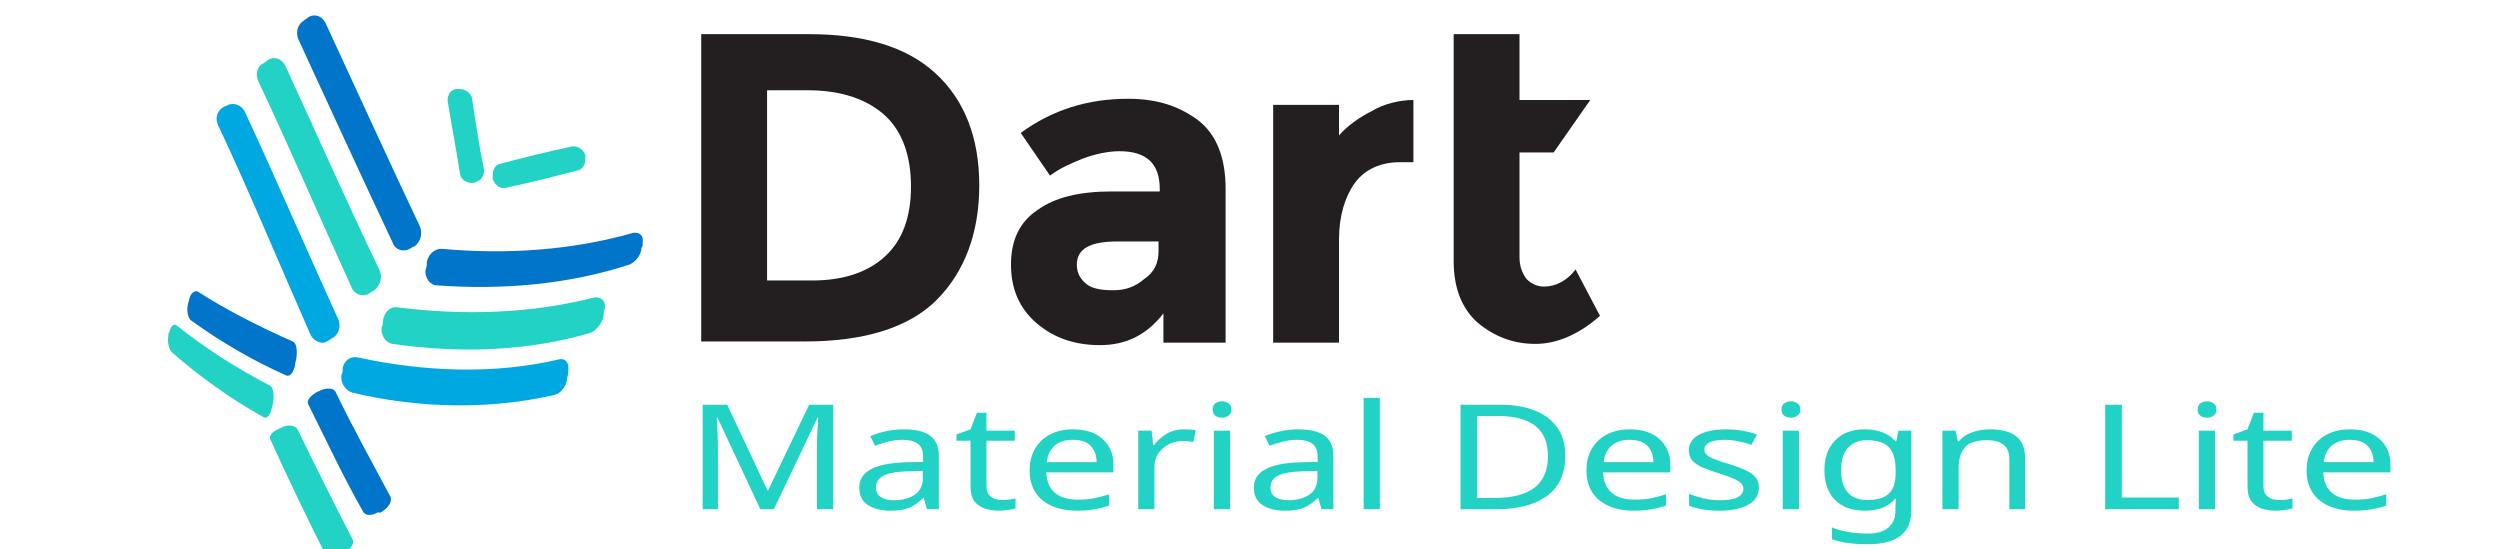
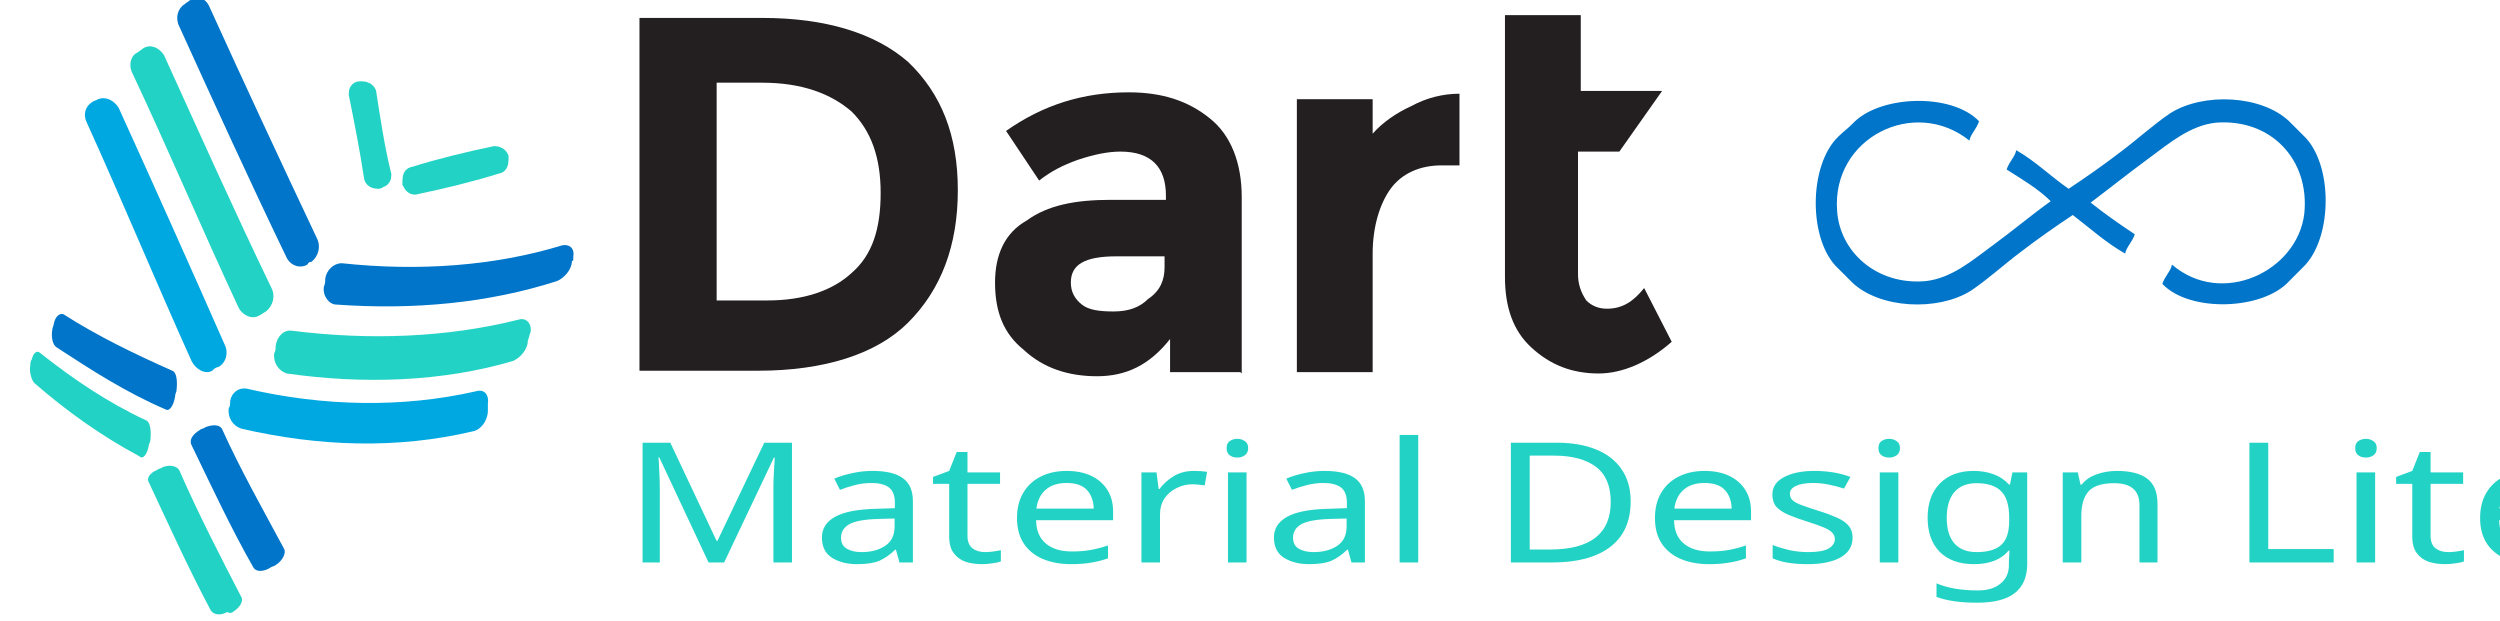
- <svg xmlns="http://www.w3.org/2000/svg" version="1.1" x="0px" y="0px" width="205px" height="45px" viewBox="0 0 205 45" style="enable-background:new 0 0 205 45;" xml:space="preserve">
-   <g id="Layer_2_1_" style="display:none;">
-     <rect x="-36.5" y="-42.5" style="display:inline;fill-rule:evenodd;clip-rule:evenodd;fill:#5D1FFF;" width="281.5" height="126.5" />
-   </g>
+ <svg xmlns="http://www.w3.org/2000/svg" version="1.1" x="0px" y="0px" width="181.4px" height="45px" viewBox="78.6 10.8 181.4 45" style="enable-background:new 78.6 10.8 181.4 45;" xml:space="preserve">
+   <g id="Layer_2_1_">
+ </g>
  <g id="Layer_1">
    <g id="Layer_2" style="display:none;">
-       <rect x="-38.2" y="-15.2" style="display:inline;fill:#1F4AFF;" width="309.8" height="77.2" />
+       <rect y="58.4" style="display:inline;fill:#1F4AFF;" width="387.8" height="96.6" />
    </g>
-     <path style="fill:#00A8E1;" d="M26.8,28c-0.5,0.3-1.2-0.1-1.4-0.7c-2.6-5.9-5-11.7-7.5-17c-0.3-0.6-0.1-1.2,0.4-1.5   c0.1-0.1,0.3-0.1,0.4-0.2c0.5-0.2,1.1,0,1.4,0.6c2.5,5.4,5,11.2,7.6,16.9c0.3,0.6,0.1,1.3-0.4,1.6C27.1,27.8,27,27.9,26.8,28z" />
-     <path style="fill:#0075C9;" d="M24.2,29.9c-0.1,0.6-0.4,1-0.7,0.9c-2.7-1.2-5.3-2.7-7.8-4.5c-0.3-0.2-0.4-0.8-0.3-1.3   c0-0.1,0.1-0.3,0.1-0.4c0.1-0.5,0.4-0.8,0.7-0.7c2.5,1.6,5.1,2.9,7.8,4.1c0.3,0.1,0.4,0.7,0.3,1.4C24.3,29.5,24.2,29.7,24.2,29.9z" />
-     <path style="fill:#0075C9;" d="M33.6,20.4c-0.5,0.3-1.2,0.1-1.4-0.5C29.6,14.4,27,8.7,24.5,3.3c-0.3-0.6-0.1-1.3,0.4-1.6   c0.1-0.1,0.3-0.2,0.4-0.3c0.5-0.3,1.1-0.1,1.4,0.5c2.5,5.4,5.1,11.1,7.7,16.6c0.3,0.6,0.1,1.3-0.4,1.7   C33.9,20.2,33.8,20.3,33.6,20.4z" />
-     <path style="fill:#22D3C5;" d="M30.2,24.1c-0.5,0.3-1.2,0-1.4-0.6c-2.6-5.7-5.1-11.5-7.6-16.8c-0.3-0.6-0.1-1.3,0.4-1.5   C21.7,5.1,21.9,5,22,4.9c0.5-0.3,1.1-0.1,1.4,0.5c2.5,5.4,5,11.1,7.7,16.7c0.3,0.6,0.1,1.3-0.4,1.7C30.5,23.9,30.4,24,30.2,24.1z" />
-     <path style="fill:#22D3C5;" d="M22.3,33.4c-0.1,0.6-0.4,1-0.7,0.8c-2.7-1.5-5.2-3.3-7.5-5.3c-0.2-0.2-0.4-0.8-0.3-1.3c0-0.1,0-0.3,0.1-0.4   c0.1-0.5,0.4-0.7,0.6-0.5c2.4,1.9,4.9,3.5,7.6,4.9c0.3,0.1,0.4,0.8,0.3,1.4C22.4,33.1,22.3,33.3,22.3,33.4z" />
-     <path style="fill:#0075C9;" d="M31.4,41.9c0.5-0.3,0.8-0.9,0.6-1.2c-1.5-2.8-3.1-5.7-4.5-8.6c-0.2-0.3-0.7-0.3-1.2-0.1   c-0.1,0.1-0.3,0.1-0.4,0.2c-0.5,0.3-0.8,0.7-0.6,1c1.5,3,2.9,6,4.5,8.8c0.2,0.3,0.7,0.3,1.2,0C31.1,42.1,31.3,42,31.4,41.9z" />
-     <path style="fill:#22D3C5;" d="M28.3,45.3c0.5-0.3,0.8-0.8,0.6-1.1c-1.5-2.9-3-5.9-4.5-9c-0.2-0.3-0.7-0.4-1.2-0.2   c-0.1,0.1-0.3,0.1-0.4,0.2c-0.5,0.2-0.8,0.6-0.6,0.9c1.4,3.1,2.9,6.2,4.4,9.2c0.2,0.3,0.7,0.4,1.2,0.1C28,45.4,28.2,45.4,28.3,45.3   z" />
-     <path style="fill:#0075C9;" d="M52.7,19.9c0.1-0.6-0.3-0.9-0.8-0.8c-4.9,1.4-10.3,1.8-15.7,1.3c-0.6,0-1.1,0.5-1.2,1.1c0,0.2,0,0.4-0.1,0.6   c-0.1,0.7,0.4,1.3,0.9,1.3c5.5,0.4,10.9-0.1,15.8-1.7c0.5-0.2,1-0.8,1-1.4C52.7,20.3,52.7,20.1,52.7,19.9z" />
-     <path style="fill:#00A8E1;" d="M46.6,30.4c0.1-0.7-0.3-1.1-0.9-0.9c-5.2,1.2-10.9,1-16.4-0.2c-0.6-0.1-1.1,0.3-1.2,0.9c0,0.2,0,0.4-0.1,0.5   c-0.1,0.7,0.3,1.3,0.9,1.5c5.5,1.3,11.2,1.4,16.5,0.2c0.6-0.1,1.1-0.8,1.1-1.4C46.6,30.7,46.6,30.5,46.6,30.4z" />
-     <path style="fill:#22D3C5;" d="M49.6,25.3c0.1-0.6-0.3-1-0.9-0.9c-5.1,1.3-10.6,1.5-16.1,0.8c-0.6-0.1-1.1,0.4-1.2,1.1c0,0.2,0,0.4-0.1,0.5   c-0.1,0.7,0.3,1.3,0.9,1.4c5.5,0.8,11.1,0.6,16.2-0.9c0.5-0.2,1-0.8,1.1-1.4C49.5,25.7,49.5,25.5,49.6,25.3z" />
-     <text transform="matrix(1.25 0 0 1 56.1738 41.752)" style="fill:#22D3C5; font-family:'ArialMT'; font-size:12;">Material Design Lite</text>
    <g>
-       <path style="fill:#231F20;" d="M76.7,6c2.4,2.2,3.6,5.3,3.6,9.2c0,3.9-1.2,7.1-3.5,9.4c-2.3,2.3-6,3.4-10.8,3.4h-8.5V2.8h8.8    C70.8,2.8,74.3,3.8,76.7,6z M72.6,21c1.4-1.3,2.1-3.2,2.1-5.7c0-2.5-0.7-4.5-2.1-5.8c-1.4-1.3-3.5-2.1-6.4-2.1h-3.3V23h3.7    C69.2,23,71.2,22.3,72.6,21z" />
-       <path style="fill:#231F20;" d="M100.4,28.1h-5v-2.4c-1.4,1.8-3.1,2.6-5.2,2.6c-2.1,0-3.8-0.6-5.2-1.8c-1.4-1.2-2.1-2.8-2.1-4.8    c0-2,0.7-3.5,2.2-4.5c1.4-1,3.4-1.5,6-1.5h4v-0.2c0-2.1-1.1-3.1-3.3-3.1c-0.9,0-1.9,0.2-3,0.6c-1,0.4-1.9,0.8-2.7,1.4l-2.4-3.5    c2.6-1.9,5.5-2.8,8.8-2.8c2.4,0,4.2,0.6,5.8,1.8c1.5,1.2,2.2,3.1,2.2,5.6V28.1L100.4,28.1z M95,20.6v-0.8h-3.4    c-2.2,0-3.3,0.6-3.3,1.9c0,0.7,0.3,1.2,0.8,1.6c0.5,0.4,1.3,0.5,2.2,0.5c1,0,1.8-0.3,2.5-0.9C94.7,22.3,95,21.5,95,20.6z" />
-       <path style="fill:#231F20;" d="M114.8,13.3c-1.6,0-2.9,0.6-3.7,1.7c-0.8,1.1-1.3,2.7-1.3,4.6v8.5h-5.4V8.6h5.4v2.5c0.7-0.8,1.7-1.5,2.7-2    c1-0.6,2.3-0.9,3.4-0.9v5.1L114.8,13.3L114.8,13.3z" />
-       <path style="fill:#231F20;" d="M124.6,12.5v8.6c0,0.7,0.2,1.3,0.6,1.8c0.4,0.4,0.9,0.6,1.4,0.6c1,0,1.9-0.5,2.6-1.4l2,3.8    c-1.7,1.5-3.5,2.3-5.3,2.3s-3.4-0.6-4.8-1.8c-1.3-1.2-1.9-2.9-1.9-5V2.8h5.4v5.4h5.8l-3,4.3L124.6,12.5L124.6,12.5z" />
+       <path style="fill:#0075C9;" d="M213,19.8c1.9-2.1,7.2-2.3,9.2-0.2c-0.2,0.6-0.6,0.9-0.7,1.4c-4-3.2-10-0.2-9.6,5.1    c0.2,3,2.9,5.4,6.4,5.1c1.9-0.2,3.4-1.5,4.9-2.6c1.5-1.1,2.8-2.2,4.2-3.2c-0.9-0.9-2.1-1.6-3.2-2.3c0.2-0.6,0.6-0.9,0.7-1.4    c1.4,0.8,2.5,1.9,3.8,2.8c1.2-0.8,2.5-1.7,3.8-2.7c1.2-0.9,2.4-2,3.6-2.8c2.4-1.5,6.6-1.3,8.6,0.6c0.3,0.3,0.6,0.6,1,1    c2.2,2,2.2,7.5,0,9.6c-0.3,0.3-0.6,0.6-1,1c-1.9,2.1-7.2,2.3-9.2,0.2c0.2-0.6,0.6-0.9,0.7-1.4c3.6,3.1,9.1,0.5,9.6-3.7    c0.4-3.9-2.4-6.9-6.4-6.6c-1.9,0.2-3.4,1.5-4.9,2.6c-1.5,1.1-3,2.3-4.2,3.2c1,0.8,2,1.5,3.2,2.3c-0.2,0.6-0.6,0.9-0.7,1.4    c-1.4-0.8-2.5-1.8-3.8-2.8c-1.2,0.8-2.5,1.7-3.8,2.7c-1.2,0.9-2.4,2-3.6,2.8c-2.4,1.5-6.6,1.3-8.6-0.6c-0.3-0.3-0.6-0.6-1-1    c-2.2-2-2.2-7.5,0-9.6C212.3,20.4,212.7,20.1,213,19.8z" />
+       <path style="fill:#00A8E1;" d="M94,37.7c-0.5,0.3-1.2-0.1-1.5-0.7c-2.7-6-5.1-11.8-7.6-17.3c-0.3-0.6-0.1-1.2,0.4-1.5    c0.1-0.1,0.3-0.1,0.4-0.2c0.5-0.2,1.1,0,1.5,0.6c2.5,5.5,5.1,11.3,7.7,17.2c0.3,0.6,0.1,1.3-0.4,1.6C94.2,37.5,94.2,37.5,94,37.7z    " />
+       <path style="fill:#0075C9;" d="M91.3,39.6c-0.1,0.6-0.4,1.1-0.7,0.9c-2.8-1.2-5.3-2.8-7.9-4.5c-0.3-0.2-0.4-0.8-0.3-1.3    c0-0.1,0.1-0.3,0.1-0.4c0.1-0.5,0.4-0.8,0.7-0.7c2.5,1.6,5.2,2.9,7.9,4.1c0.3,0.1,0.4,0.7,0.3,1.5C91.4,39.2,91.3,39.4,91.3,39.6z    " />
+       <path style="fill:#0075C9;" d="M100.9,30c-0.5,0.3-1.2,0.1-1.5-0.5c-2.7-5.6-5.3-11.3-7.8-16.8c-0.3-0.6-0.1-1.3,0.4-1.6    c0.1-0.1,0.3-0.2,0.4-0.3c0.5-0.3,1.1-0.2,1.4,0.5c2.5,5.5,5.2,11.3,7.8,16.8c0.3,0.6,0.1,1.3-0.4,1.7    C101.1,29.8,101,29.8,100.9,30z" />
+       <path style="fill:#22D3C5;" d="M97.4,33.7c-0.5,0.3-1.2,0-1.5-0.6c-2.7-5.8-5.2-11.7-7.7-17c-0.3-0.6-0.1-1.3,0.4-1.5    c0.1-0.1,0.3-0.2,0.4-0.3c0.5-0.3,1.1-0.1,1.5,0.5c2.5,5.5,5.1,11.3,7.8,16.9c0.3,0.6,0.1,1.3-0.4,1.7    C97.7,33.5,97.6,33.6,97.4,33.7z" />
+       <path style="fill:#22D3C5;" d="M89.4,43.1c-0.1,0.6-0.4,1.1-0.7,0.8c-2.8-1.5-5.3-3.3-7.6-5.3c-0.2-0.2-0.4-0.8-0.3-1.3    c0-0.1,0-0.3,0.1-0.4c0.1-0.5,0.4-0.7,0.6-0.5c2.4,1.9,4.9,3.6,7.7,4.9c0.3,0.1,0.4,0.8,0.3,1.5C89.5,42.9,89.4,43,89.4,43.1z" />
+       <path style="fill:#0075C9;" d="M98.6,51.8c0.5-0.3,0.8-0.9,0.6-1.2c-1.5-2.8-3.2-5.8-4.5-8.7c-0.2-0.3-0.7-0.3-1.2-0.1    c-0.1,0.1-0.3,0.1-0.4,0.2c-0.5,0.3-0.8,0.7-0.6,1.1c1.5,3.1,2.9,6.1,4.5,8.9c0.2,0.3,0.7,0.3,1.2,0    C98.3,51.9,98.5,51.9,98.6,51.8z" />
+       <path style="fill:#22D3C5;" d="M95.5,55.2c0.5-0.3,0.8-0.8,0.6-1.1c-1.5-2.9-3.1-6-4.5-9.2c-0.2-0.3-0.7-0.4-1.2-0.2    c-0.1,0.1-0.3,0.1-0.4,0.2c-0.5,0.2-0.8,0.6-0.6,0.9c1.5,3.2,2.9,6.3,4.5,9.3c0.2,0.3,0.7,0.4,1.2,0.1    C95.2,55.3,95.4,55.3,95.5,55.2z" />
+       <path style="fill:#0075C9;" d="M120.2,29.4c0.1-0.6-0.3-0.9-0.8-0.8c-4.9,1.5-10.4,1.9-16,1.3c-0.6,0-1.1,0.5-1.2,1.1    c0,0.2,0,0.4-0.1,0.6c-0.1,0.7,0.4,1.3,0.9,1.3c5.6,0.4,11-0.1,16-1.7c0.5-0.2,1.1-0.8,1.1-1.5C120.2,29.8,120.2,29.7,120.2,29.4z    " />
+       <path style="fill:#00A8E1;" d="M114,40.1c0.1-0.7-0.3-1.1-0.9-0.9c-5.3,1.2-11,1.1-16.6-0.2c-0.6-0.1-1.1,0.3-1.2,0.9    c0,0.2,0,0.4-0.1,0.5c-0.1,0.7,0.3,1.3,0.9,1.5c5.6,1.3,11.3,1.5,16.8,0.2c0.6-0.1,1.1-0.8,1.1-1.5C114,40.4,114,40.2,114,40.1z" />
+       <path style="fill:#22D3C5;" d="M117.1,34.9c0.1-0.6-0.3-1.1-0.9-0.9c-5.2,1.3-10.8,1.5-16.4,0.8c-0.6-0.1-1.1,0.4-1.2,1.1    c0,0.2,0,0.4-0.1,0.5c-0.1,0.7,0.3,1.3,0.9,1.5c5.6,0.8,11.3,0.6,16.4-0.9c0.5-0.2,1.1-0.8,1.1-1.5C117,35.3,117,35.1,117.1,34.9z    " />
+       <text transform="matrix(1.25 0 0 1 123.7417 51.6104)" style="fill:#22D3C5; font-family:'ArialMT'; font-size:12.166;">Material Design Lite</text>
+       <g>
+         <path style="fill:#231F20;" d="M144.5,15.3c2.4,2.3,3.6,5.3,3.6,9.3c0,4-1.2,7.2-3.6,9.6c-2.3,2.3-6.1,3.5-10.9,3.5h-8.6V12.1     h8.9C138.5,12.1,142.1,13.2,144.5,15.3z M140.4,30.6c1.5-1.3,2.1-3.2,2.1-5.8s-0.7-4.5-2.1-5.9c-1.5-1.3-3.6-2.1-6.5-2.1h-3.3     v15.8h3.7C136.9,32.6,139,31.9,140.4,30.6z" />
+         <path style="fill:#231F20;" d="M168.6,37.8h-5.1v-2.4c-1.5,1.9-3.2,2.7-5.3,2.7c-2.1,0-3.9-0.6-5.3-1.9c-1.5-1.2-2.1-2.8-2.1-4.9     c0-2,0.7-3.6,2.3-4.5c1.5-1.1,3.5-1.5,6.1-1.5h4V25c0-2.1-1.1-3.2-3.3-3.2c-0.9,0-1.9,0.2-3.1,0.6c-1.1,0.4-1.9,0.8-2.8,1.5     l-2.4-3.6c2.7-1.9,5.6-2.8,8.9-2.8c2.4,0,4.3,0.6,5.9,1.9c1.5,1.2,2.3,3.2,2.3,5.7v12.8L168.6,37.8L168.6,37.8z M163.1,30.2v-0.8     h-3.5c-2.3,0-3.3,0.6-3.3,1.9c0,0.7,0.3,1.2,0.8,1.6c0.5,0.4,1.3,0.5,2.3,0.5c1.1,0,1.9-0.3,2.5-0.9     C162.8,31.9,163.1,31.1,163.1,30.2z" />
+         <path style="fill:#231F20;" d="M183.2,22.8c-1.6,0-2.9,0.6-3.7,1.7c-0.8,1.1-1.3,2.8-1.3,4.7v8.6h-5.5V18h5.5v2.5     c0.7-0.8,1.7-1.5,2.8-2c1.1-0.6,2.3-0.9,3.5-0.9v5.2H183.2L183.2,22.8z" />
+         <path style="fill:#231F20;" d="M193.1,22v8.7c0,0.7,0.2,1.3,0.6,1.9c0.4,0.4,0.9,0.6,1.5,0.6c1.1,0,1.9-0.5,2.7-1.5l2,3.9     c-1.7,1.5-3.6,2.3-5.3,2.3c-1.9,0-3.5-0.6-4.9-1.9c-1.3-1.2-1.9-2.9-1.9-5.1v-19h5.5v5.5h5.9l-3.1,4.4H193.1L193.1,22z" />
+       </g>
+       <path style="fill:#22D3C5;stroke:#22D3C5;" d="M106,24c-0.2,0-0.5-0.1-0.5-0.4c-0.3-2-0.7-4-1.1-6c0-0.2,0.1-0.4,0.3-0.4    c0,0,0.1,0,0.2,0c0.2,0,0.4,0.1,0.5,0.3c0.3,1.9,0.6,4,1.1,6c0,0.2-0.1,0.4-0.3,0.4C106.1,24,106.1,24,106,24z" />
+       <path style="fill:#22D3C5;stroke:#22D3C5;" d="M108.3,24.1c0.1,0.2,0.3,0.4,0.5,0.3c1.9-0.4,4-0.9,5.9-1.5c0.2,0,0.3-0.2,0.3-0.5    c0,0,0-0.1,0-0.2c-0.1-0.2-0.3-0.3-0.5-0.3c-1.9,0.4-4,0.9-5.9,1.5c-0.2,0-0.3,0.2-0.3,0.5C108.3,24,108.3,24,108.3,24.1z" />
    </g>
-     <path style="fill:#22D3C5;stroke:#22D3C5;" d="M38.7,14.5c-0.2,0-0.5-0.1-0.5-0.4c-0.3-2-0.7-4-1-5.9c0-0.2,0.1-0.4,0.3-0.4c0,0,0.1,0,0.2,0   c0.2,0,0.4,0.1,0.5,0.3c0.3,1.9,0.6,4,1,5.9c0,0.2-0.1,0.4-0.3,0.4C38.8,14.5,38.8,14.5,38.7,14.5z" />
-     <path style="fill:#22D3C5;stroke:#22D3C5;" d="M40.9,14.6c0.1,0.2,0.3,0.4,0.5,0.3c1.9-0.4,3.9-0.9,5.8-1.4c0.2,0,0.3-0.2,0.3-0.5c0,0,0-0.1,0-0.2   c-0.1-0.2-0.3-0.3-0.5-0.3c-1.9,0.4-3.9,0.9-5.8,1.4c-0.2,0-0.3,0.2-0.3,0.5C40.9,14.5,40.9,14.5,40.9,14.6z" />
  </g>
</svg>
